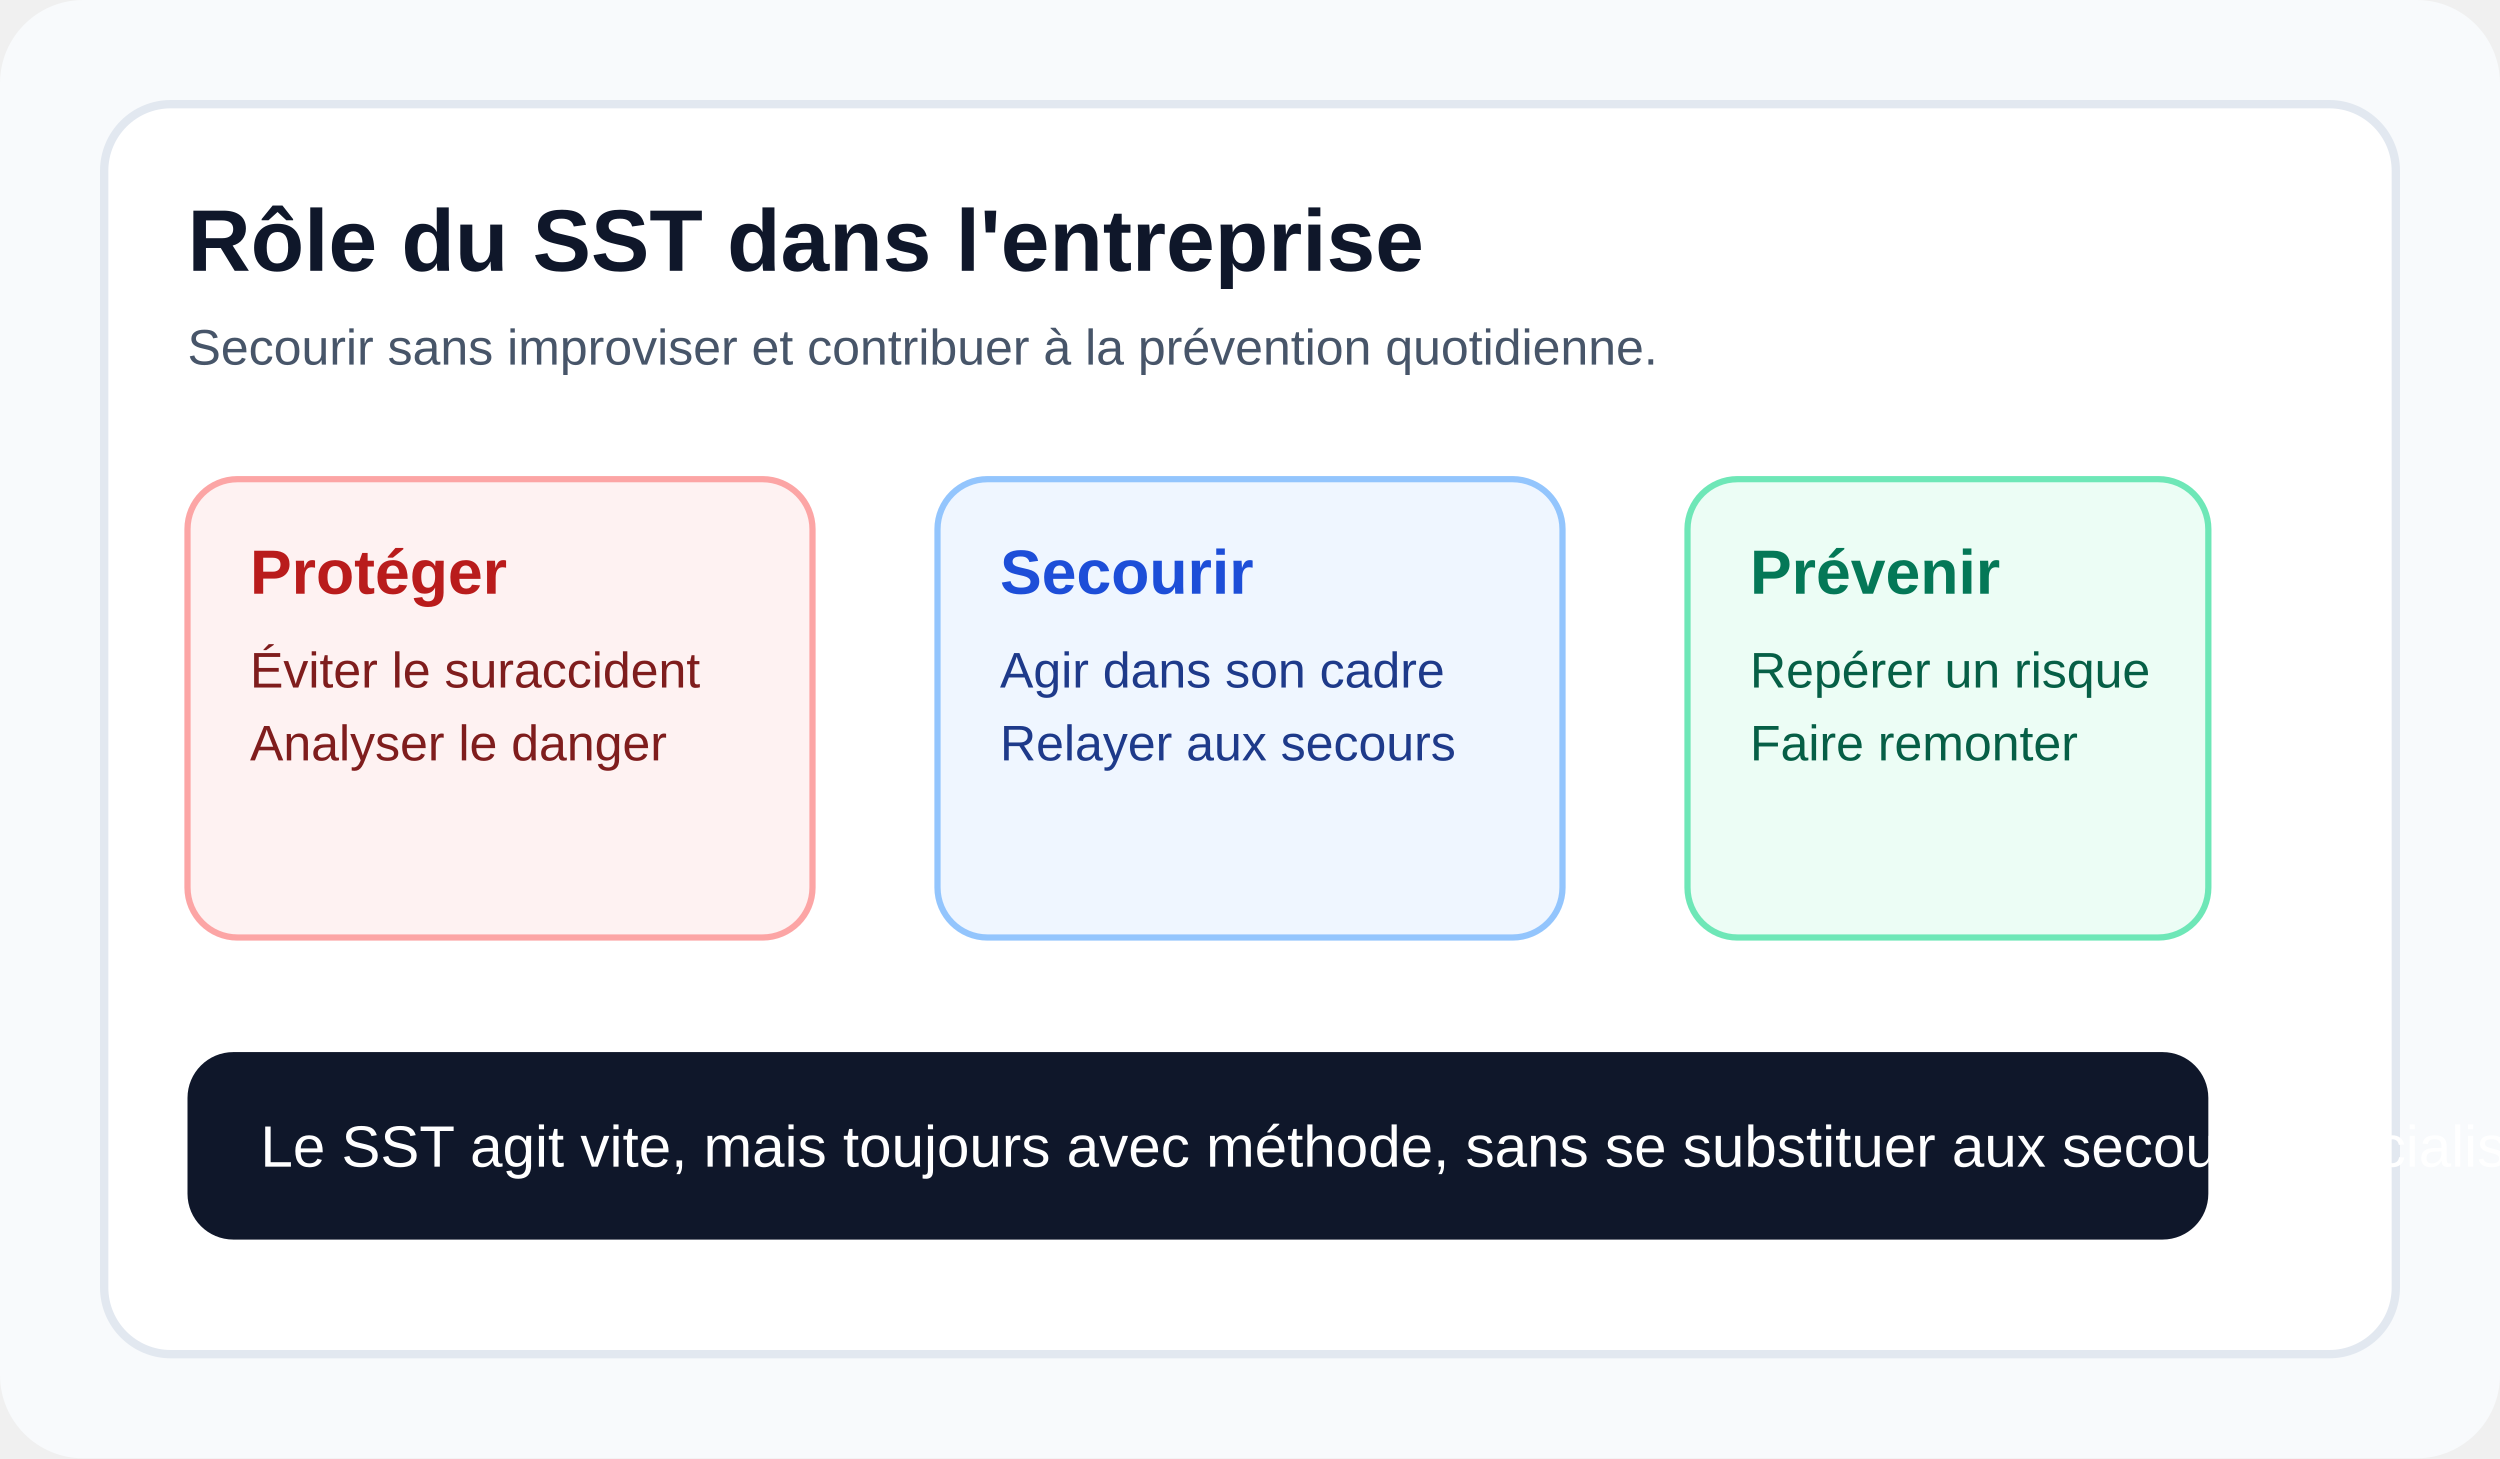
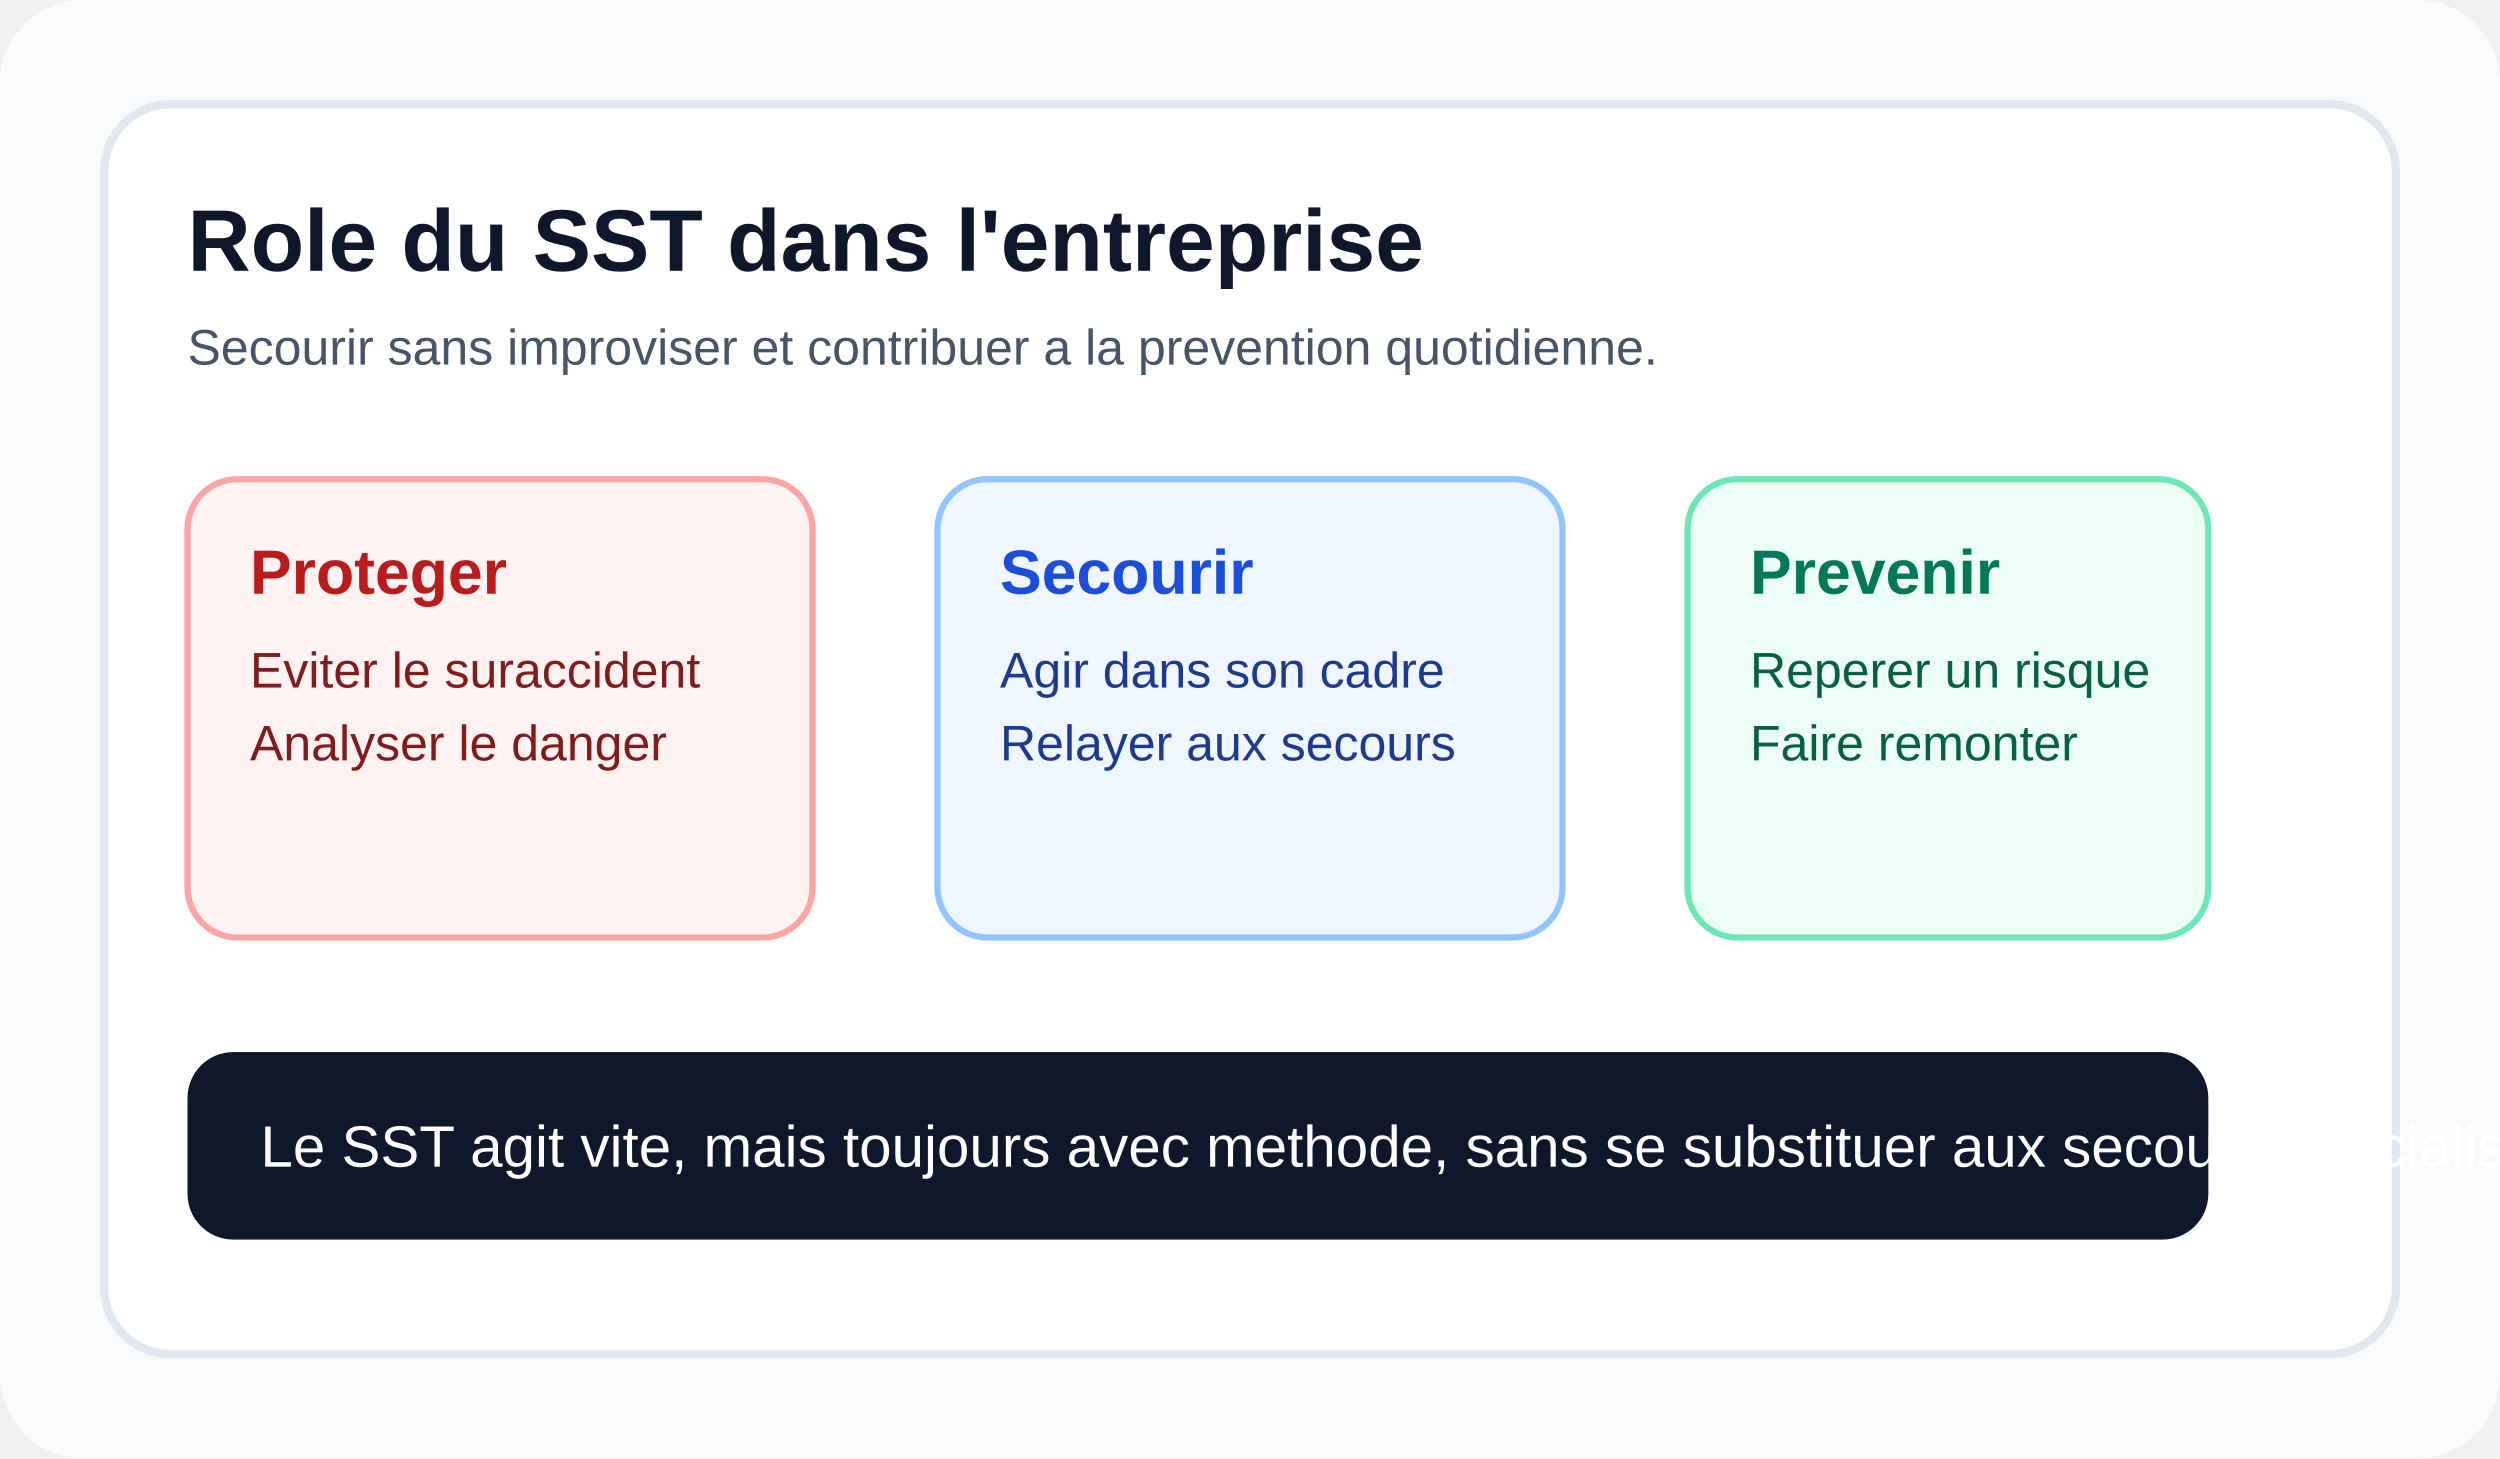
<svg xmlns="http://www.w3.org/2000/svg" width="1200" height="700" viewBox="0 0 1200 700" fill="none">
  <rect width="1200" height="700" rx="40" fill="#F8FAFC" />
  <rect x="50" y="50" width="1100" height="600" rx="32" fill="#FFFFFF" stroke="#E2E8F0" stroke-width="4" />
-   <text x="90" y="130" fill="#0F172A" font-family="Arial, Helvetica, sans-serif" font-size="42" font-weight="700">Rôle du SST dans l'entreprise</text>
-   <text x="90" y="175" fill="#475569" font-family="Arial, Helvetica, sans-serif" font-size="24">Secourir sans improviser et contribuer à la prévention quotidienne.</text>
+   <text x="90" y="130" fill="#0F172A" font-family="Arial, Helvetica, sans-serif" font-size="42" font-weight="700">Role du SST dans l'entreprise</text>
+   <text x="90" y="175" fill="#475569" font-family="Arial, Helvetica, sans-serif" font-size="24">Secourir sans improviser et contribuer a la prevention quotidienne.</text>
  <rect x="90" y="230" width="300" height="220" rx="24" fill="#FEF2F2" stroke="#FCA5A5" stroke-width="3" />
-   <text x="120" y="285" fill="#B91C1C" font-family="Arial, Helvetica, sans-serif" font-size="30" font-weight="700">Protéger</text>
-   <text x="120" y="330" fill="#7F1D1D" font-family="Arial, Helvetica, sans-serif" font-size="24">Éviter le suraccident</text>
+   <text x="120" y="285" fill="#B91C1C" font-family="Arial, Helvetica, sans-serif" font-size="30" font-weight="700">Proteger</text>
+   <text x="120" y="330" fill="#7F1D1D" font-family="Arial, Helvetica, sans-serif" font-size="24">Eviter le suraccident</text>
  <text x="120" y="365" fill="#7F1D1D" font-family="Arial, Helvetica, sans-serif" font-size="24">Analyser le danger</text>
  <rect x="450" y="230" width="300" height="220" rx="24" fill="#EFF6FF" stroke="#93C5FD" stroke-width="3" />
  <text x="480" y="285" fill="#1D4ED8" font-family="Arial, Helvetica, sans-serif" font-size="30" font-weight="700">Secourir</text>
  <text x="480" y="330" fill="#1E3A8A" font-family="Arial, Helvetica, sans-serif" font-size="24">Agir dans son cadre</text>
  <text x="480" y="365" fill="#1E3A8A" font-family="Arial, Helvetica, sans-serif" font-size="24">Relayer aux secours</text>
  <rect x="810" y="230" width="250" height="220" rx="24" fill="#ECFDF5" stroke="#6EE7B7" stroke-width="3" />
-   <text x="840" y="285" fill="#047857" font-family="Arial, Helvetica, sans-serif" font-size="30" font-weight="700">Prévenir</text>
-   <text x="840" y="330" fill="#065F46" font-family="Arial, Helvetica, sans-serif" font-size="24">Repérer un risque</text>
+   <text x="840" y="285" fill="#047857" font-family="Arial, Helvetica, sans-serif" font-size="30" font-weight="700">Prevenir</text>
+   <text x="840" y="330" fill="#065F46" font-family="Arial, Helvetica, sans-serif" font-size="24">Reperer un risque</text>
  <text x="840" y="365" fill="#065F46" font-family="Arial, Helvetica, sans-serif" font-size="24">Faire remonter</text>
  <rect x="90" y="505" width="970" height="90" rx="22" fill="#0F172A" />
-   <text x="125" y="560" fill="#FFFFFF" font-family="Arial, Helvetica, sans-serif" font-size="28">Le SST agit vite, mais toujours avec méthode, sans se substituer aux secours spécialisés.</text>
+   <text x="125" y="560" fill="#FFFFFF" font-family="Arial, Helvetica, sans-serif" font-size="28">Le SST agit vite, mais toujours avec methode, sans se substituer aux secours specialises.</text>
</svg>
